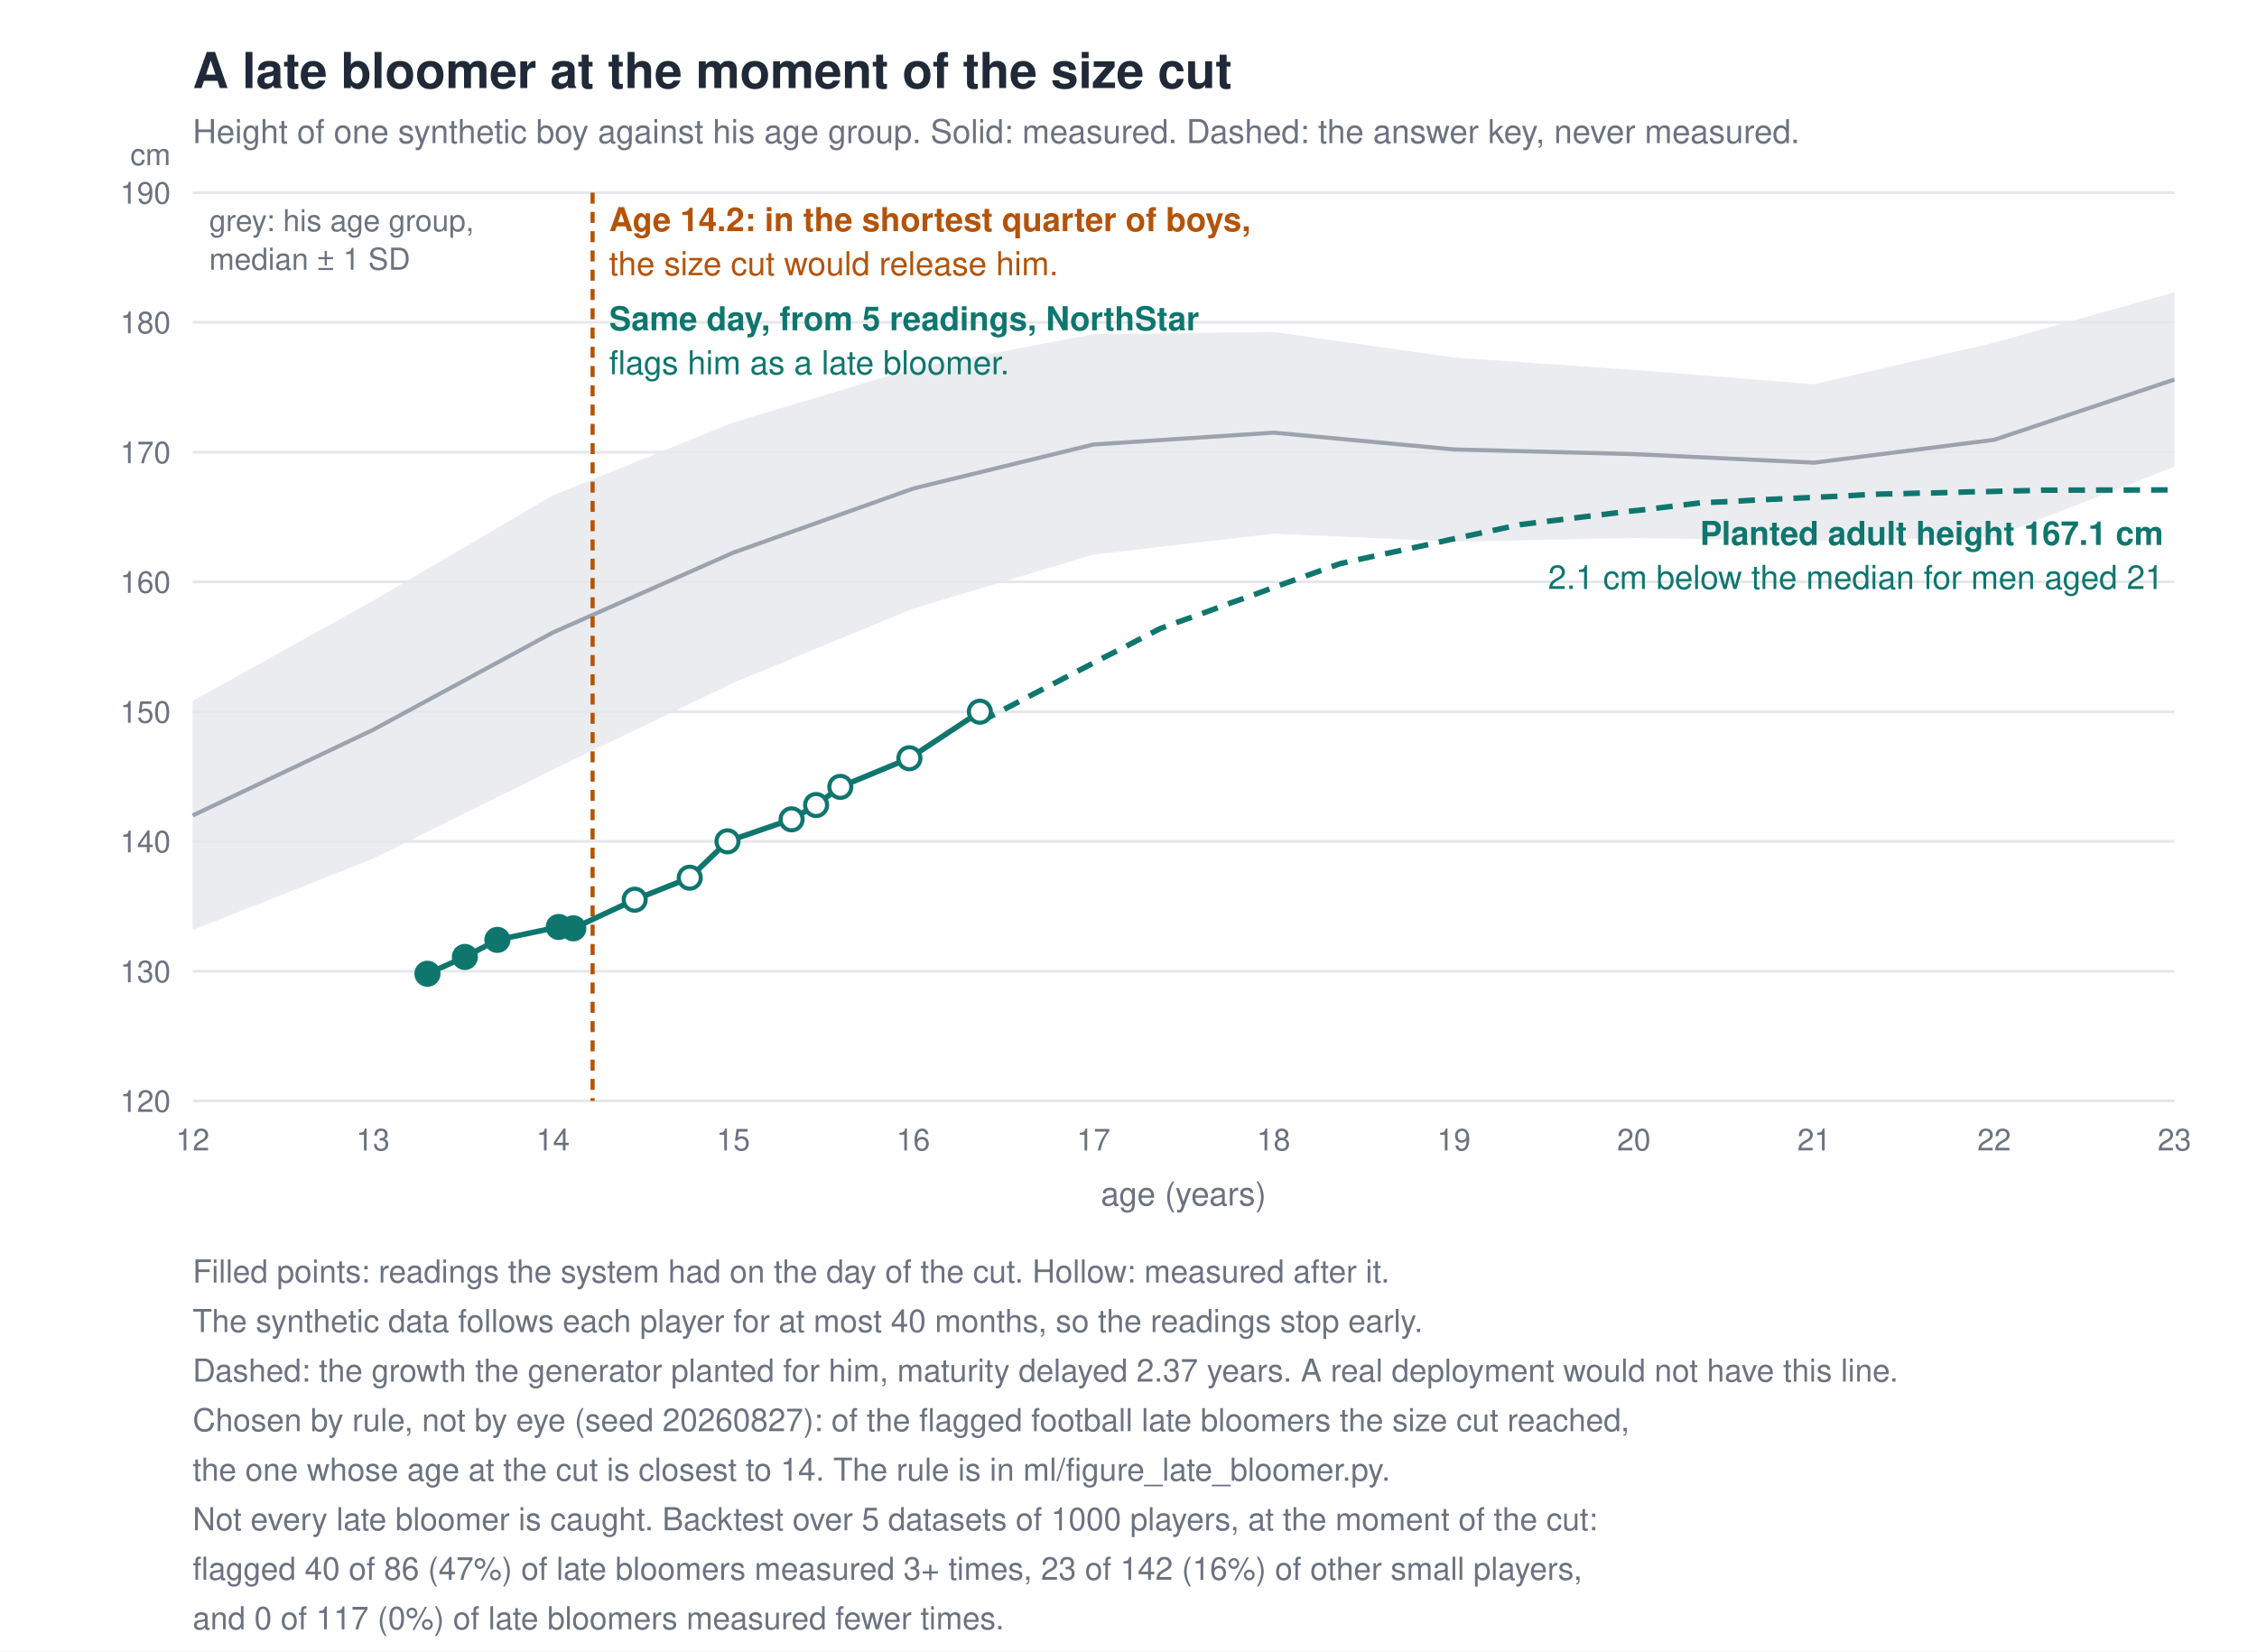
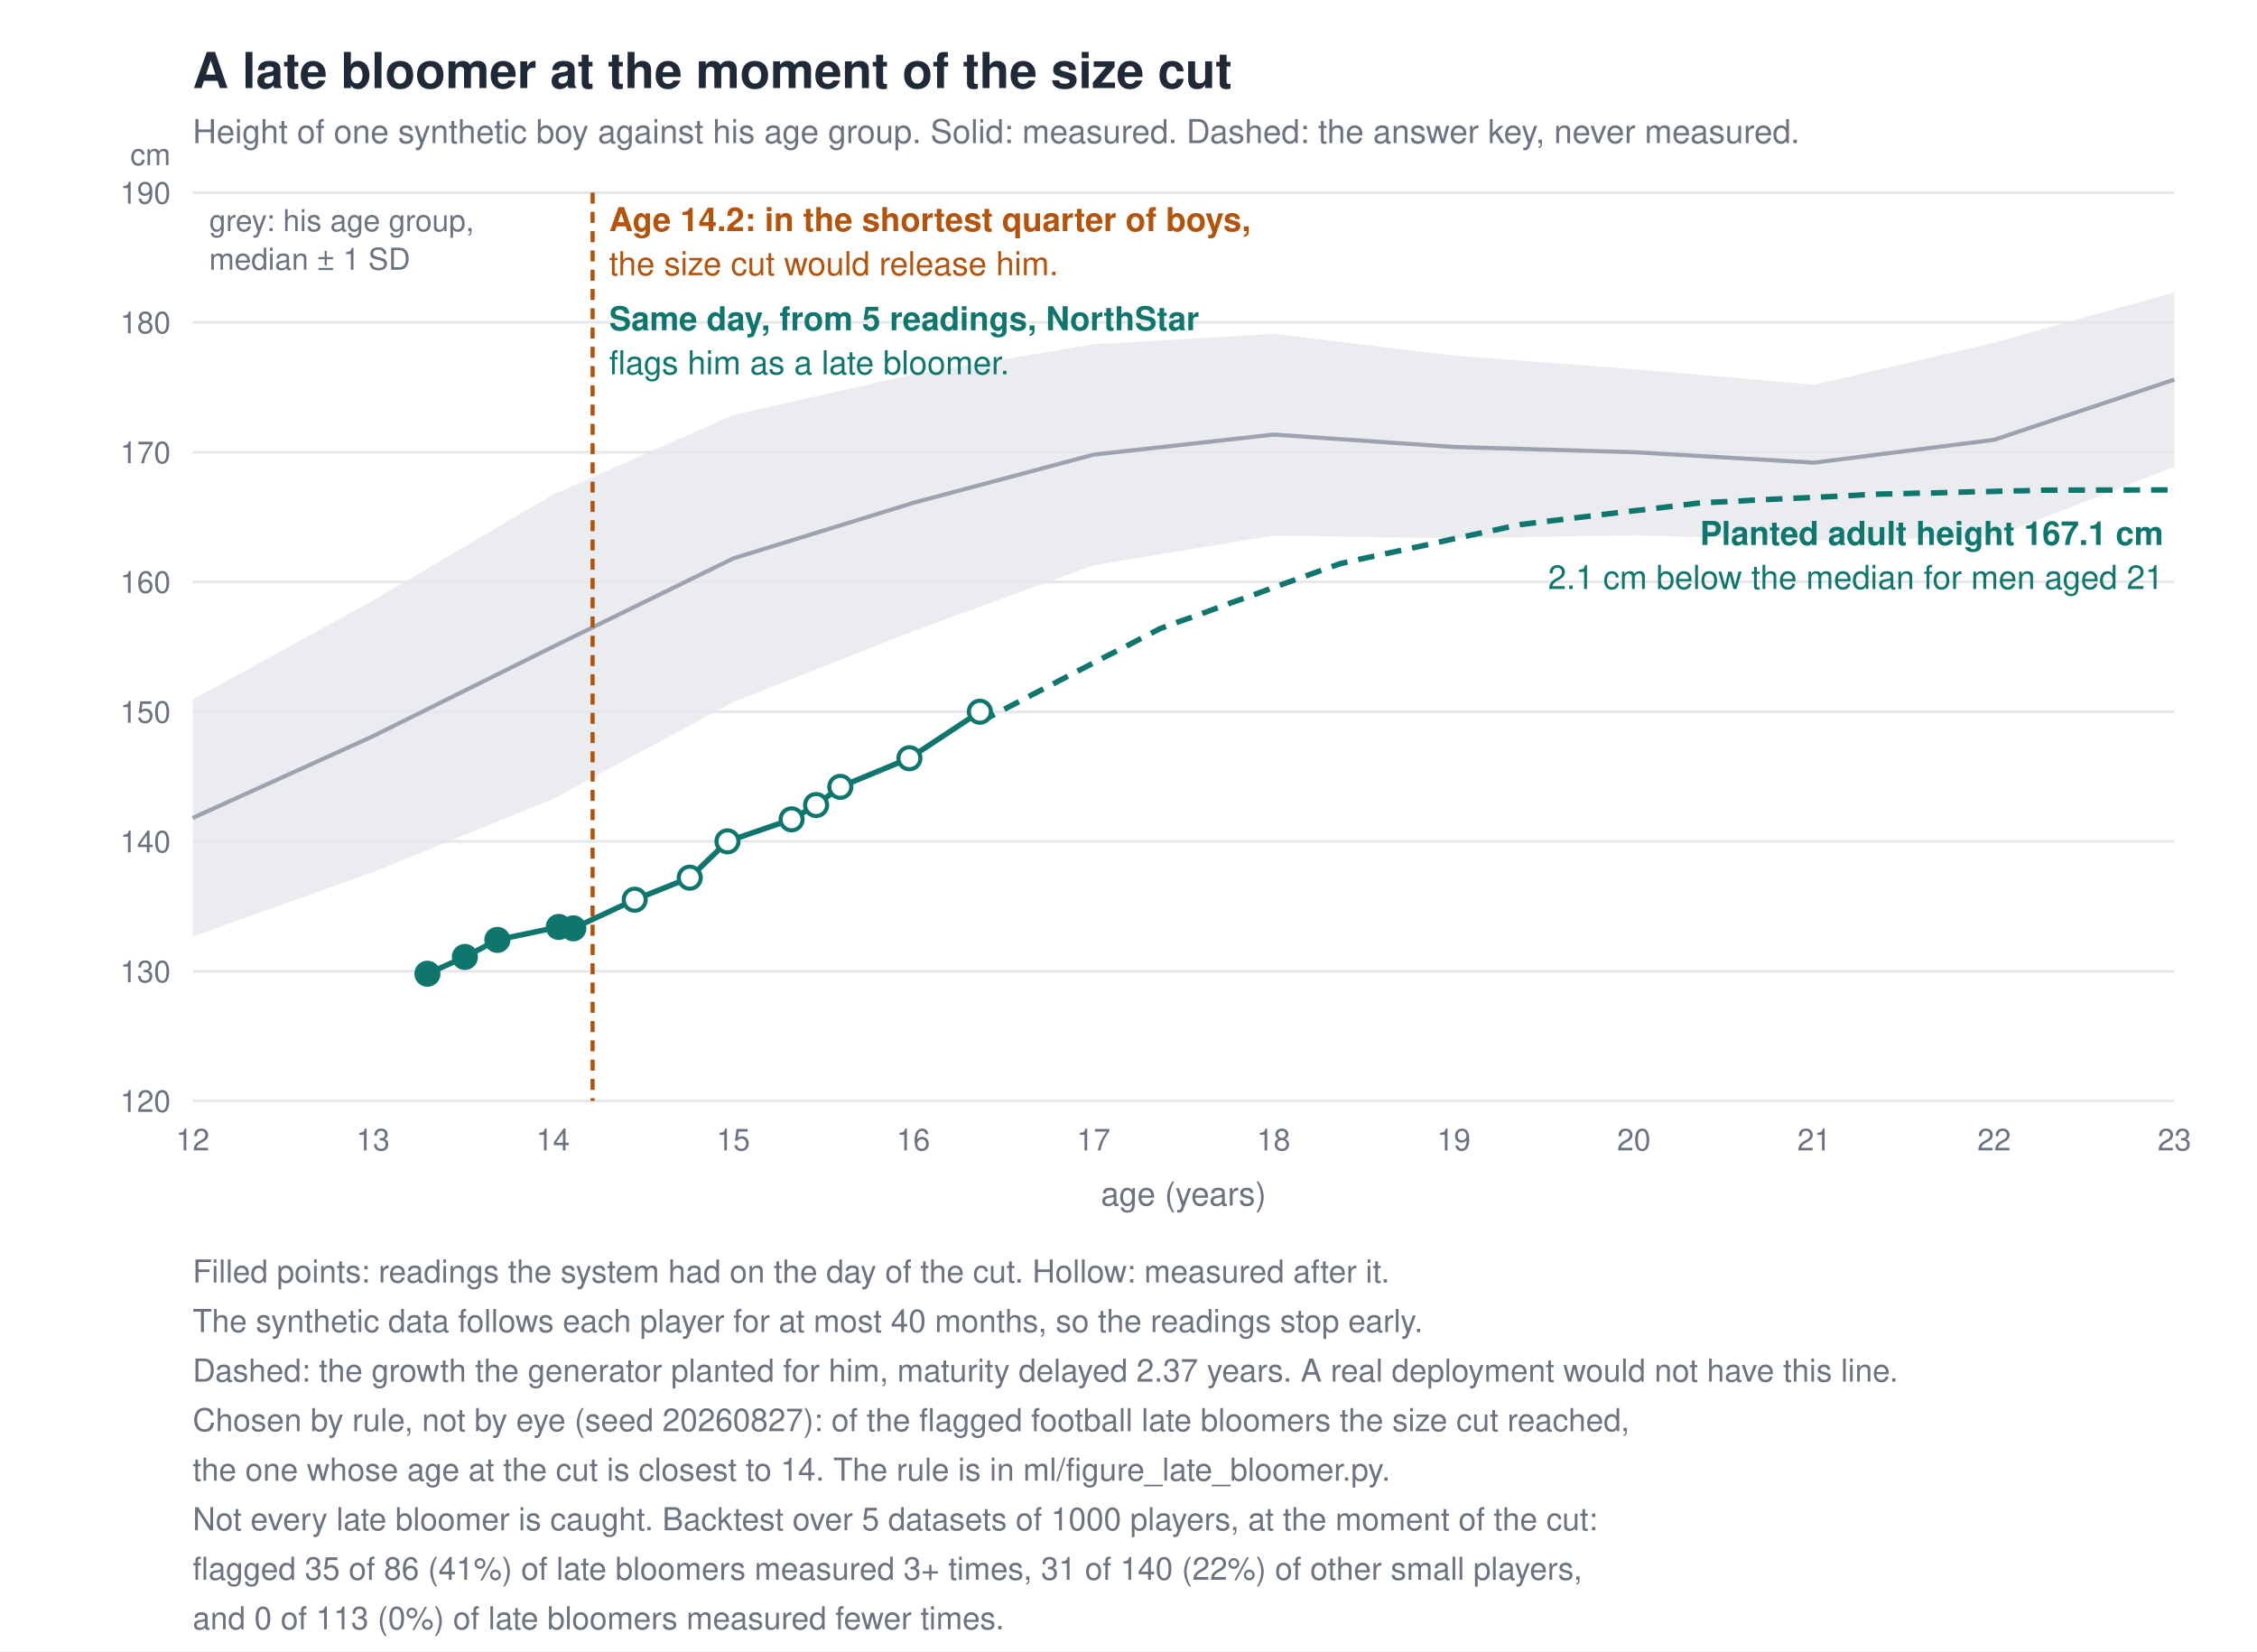
<svg xmlns="http://www.w3.org/2000/svg" viewBox="0 0 820 600" width="100%" style="max-width:820px" font-family="Segoe UI, Helvetica, Arial, sans-serif" role="img" aria-labelledby="title desc">
  <rect width="820" height="600" fill="#ffffff" />
  <text x="70.0" y="32.0" font-size="18" fill="#1f2937" text-anchor="start" font-weight="600">A late bloomer at the moment of the size cut</text>
  <text x="70.0" y="52.0" font-size="12" fill="#6b7280" text-anchor="start" font-weight="400">Height of one synthetic boy against his age group. Solid: measured. Dashed: the answer key, never measured.</text>
  <line x1="70" y1="400.0" x2="790" y2="400.0" stroke="#e5e7eb" />
  <text x="62.0" y="404.0" font-size="11" fill="#6b7280" text-anchor="end" font-weight="400">120</text>
  <line x1="70" y1="352.9" x2="790" y2="352.9" stroke="#e5e7eb" />
  <text x="62.0" y="356.9" font-size="11" fill="#6b7280" text-anchor="end" font-weight="400">130</text>
  <line x1="70" y1="305.7" x2="790" y2="305.7" stroke="#e5e7eb" />
  <text x="62.0" y="309.7" font-size="11" fill="#6b7280" text-anchor="end" font-weight="400">140</text>
  <line x1="70" y1="258.6" x2="790" y2="258.6" stroke="#e5e7eb" />
  <text x="62.0" y="262.6" font-size="11" fill="#6b7280" text-anchor="end" font-weight="400">150</text>
  <line x1="70" y1="211.4" x2="790" y2="211.4" stroke="#e5e7eb" />
  <text x="62.0" y="215.4" font-size="11" fill="#6b7280" text-anchor="end" font-weight="400">160</text>
  <line x1="70" y1="164.3" x2="790" y2="164.3" stroke="#e5e7eb" />
  <text x="62.0" y="168.3" font-size="11" fill="#6b7280" text-anchor="end" font-weight="400">170</text>
  <line x1="70" y1="117.1" x2="790" y2="117.1" stroke="#e5e7eb" />
  <text x="62.0" y="121.1" font-size="11" fill="#6b7280" text-anchor="end" font-weight="400">180</text>
  <line x1="70" y1="70.0" x2="790" y2="70.0" stroke="#e5e7eb" />
  <text x="62.0" y="74.0" font-size="11" fill="#6b7280" text-anchor="end" font-weight="400">190</text>
  <text x="70.0" y="418.0" font-size="11" fill="#6b7280" text-anchor="middle" font-weight="400">12</text>
  <text x="135.5" y="418.0" font-size="11" fill="#6b7280" text-anchor="middle" font-weight="400">13</text>
  <text x="200.9" y="418.0" font-size="11" fill="#6b7280" text-anchor="middle" font-weight="400">14</text>
  <text x="266.4" y="418.0" font-size="11" fill="#6b7280" text-anchor="middle" font-weight="400">15</text>
  <text x="331.8" y="418.0" font-size="11" fill="#6b7280" text-anchor="middle" font-weight="400">16</text>
  <text x="397.3" y="418.0" font-size="11" fill="#6b7280" text-anchor="middle" font-weight="400">17</text>
  <text x="462.7" y="418.0" font-size="11" fill="#6b7280" text-anchor="middle" font-weight="400">18</text>
  <text x="528.2" y="418.0" font-size="11" fill="#6b7280" text-anchor="middle" font-weight="400">19</text>
  <text x="593.6" y="418.0" font-size="11" fill="#6b7280" text-anchor="middle" font-weight="400">20</text>
  <text x="659.1" y="418.0" font-size="11" fill="#6b7280" text-anchor="middle" font-weight="400">21</text>
  <text x="724.5" y="418.0" font-size="11" fill="#6b7280" text-anchor="middle" font-weight="400">22</text>
  <text x="790.0" y="418.0" font-size="11" fill="#6b7280" text-anchor="middle" font-weight="400">23</text>
  <text x="430.0" y="438.0" font-size="12" fill="#6b7280" text-anchor="middle" font-weight="400">age (years)</text>
  <text x="62.0" y="60.0" font-size="11" fill="#6b7280" text-anchor="end" font-weight="400">cm</text>
-   <polygon points="70.0,254.7 135.5,218.3 200.9,180.0 266.4,153.5 331.8,133.9 397.3,121.4 462.7,120.6 528.2,129.9 593.6,134.4 659.1,139.6 724.5,124.5 790.0,106.2 790.0,169.6 724.5,195.1 659.1,196.5 593.6,195.5 528.2,196.8 462.7,193.9 397.3,201.5 331.8,221.1 266.4,248.1 200.9,279.6 135.5,312.0 70.0,337.9" fill="#e5e7eb" opacity="0.8" />
-   <polyline points="70.0,296.3 135.5,265.2 200.9,229.8 266.4,200.8 331.8,177.5 397.3,161.5 462.7,157.2 528.2,163.3 593.6,165.0 659.1,168.1 724.5,159.8 790.0,137.9" fill="none" stroke="#9ca3af" stroke-width="1.5" />
+   <polygon points="70.0,254.2 135.5,218.2 200.9,179.7 266.4,150.8 331.8,136.0 397.3,125.1 462.7,121.3 528.2,129.2 593.6,134.1 659.1,139.8 724.5,124.5 790.0,106.2 790.0,169.6 724.5,195.1 659.1,196.4 593.6,194.5 528.2,195.6 462.7,194.6 397.3,205.4 331.8,229.3 266.4,255.1 200.9,290.3 135.5,316.9 70.0,340.3" fill="#e5e7eb" opacity="0.8" />
+   <polyline points="70.0,297.2 135.5,267.5 200.9,235.0 266.4,202.9 331.8,182.7 397.3,165.2 462.7,157.9 528.2,162.4 593.6,164.3 659.1,168.1 724.5,159.8 790.0,137.9" fill="none" stroke="#9ca3af" stroke-width="1.5" />
  <text x="76.0" y="84.0" font-size="11" fill="#6b7280" text-anchor="start" font-weight="400">grey: his age group,</text>
  <text x="76.0" y="98.0" font-size="11" fill="#6b7280" text-anchor="start" font-weight="400">median ± 1 SD</text>
  <line x1="215.3" y1="70" x2="215.3" y2="400" stroke="#b45309" stroke-width="1.5" stroke-dasharray="4 3" />
  <text x="221.3" y="84.0" font-size="12" fill="#b45309" text-anchor="start" font-weight="600">Age 14.2: in the shortest quarter of boys,</text>
  <text x="221.3" y="100.0" font-size="12" fill="#b45309" text-anchor="start" font-weight="400">the size cut would release him.</text>
  <text x="221.3" y="120.0" font-size="12" fill="#0f766e" text-anchor="start" font-weight="600">Same day, from 5 readings, NorthStar</text>
  <text x="221.3" y="136.0" font-size="12" fill="#0f766e" text-anchor="start" font-weight="400">flags him as a late bloomer.</text>
  <polyline points="356.0,262.3 362.6,258.9 369.1,255.5 375.6,252.1 382.2,248.7 388.7,245.3 395.3,241.9 401.8,238.5 408.4,235.2 414.9,231.8 421.5,228.4 428.0,226.0 434.6,223.7 441.1,221.3 447.6,218.9 454.2,216.6 460.7,214.2 467.3,211.8 473.8,209.5 480.4,207.1 486.9,204.8 493.5,203.3 500.0,201.9 506.6,200.5 513.1,199.1 519.6,197.7 526.2,196.2 532.7,194.8 539.3,193.4 545.8,192.0 552.4,190.6 558.9,189.8 565.5,189.0 572.0,188.2 578.6,187.4 585.1,186.6 591.6,185.8 598.2,185.1 604.7,184.3 611.3,183.5 617.8,182.7 624.4,182.4 630.9,182.1 637.5,181.7 644.0,181.4 650.6,181.1 657.1,180.8 663.6,180.5 670.2,180.2 676.7,179.8 683.3,179.5 689.8,179.4 696.4,179.2 702.9,179.1 709.5,178.9 716.0,178.7 722.6,178.6 729.1,178.4 735.6,178.3 742.2,178.1 790.0,178.0" fill="none" stroke="#0f766e" stroke-width="2" stroke-dasharray="6 4" />
  <polyline points="155.3,353.8 168.9,347.7 180.7,341.5 203.0,336.8 208.3,337.3 230.6,326.9 250.6,318.9 264.3,305.7 287.6,297.7 296.5,292.5 305.3,285.9 330.4,275.5 356.0,258.6" fill="none" stroke="#0f766e" stroke-width="2" />
  <circle cx="155.3" cy="353.8" r="4" stroke="#0f766e" stroke-width="1.5" fill="#0f766e" />
  <circle cx="168.9" cy="347.7" r="4" stroke="#0f766e" stroke-width="1.5" fill="#0f766e" />
  <circle cx="180.7" cy="341.5" r="4" stroke="#0f766e" stroke-width="1.5" fill="#0f766e" />
  <circle cx="203.0" cy="336.8" r="4" stroke="#0f766e" stroke-width="1.5" fill="#0f766e" />
  <circle cx="208.3" cy="337.3" r="4" stroke="#0f766e" stroke-width="1.5" fill="#0f766e" />
  <circle cx="230.6" cy="326.9" r="4" stroke="#0f766e" stroke-width="1.5" fill="#ffffff" />
  <circle cx="250.6" cy="318.9" r="4" stroke="#0f766e" stroke-width="1.5" fill="#ffffff" />
  <circle cx="264.3" cy="305.7" r="4" stroke="#0f766e" stroke-width="1.5" fill="#ffffff" />
  <circle cx="287.6" cy="297.7" r="4" stroke="#0f766e" stroke-width="1.5" fill="#ffffff" />
  <circle cx="296.5" cy="292.5" r="4" stroke="#0f766e" stroke-width="1.5" fill="#ffffff" />
  <circle cx="305.3" cy="285.9" r="4" stroke="#0f766e" stroke-width="1.5" fill="#ffffff" />
  <circle cx="330.4" cy="275.5" r="4" stroke="#0f766e" stroke-width="1.5" fill="#ffffff" />
  <circle cx="356.0" cy="258.6" r="4" stroke="#0f766e" stroke-width="1.5" fill="#ffffff" />
  <text x="786.0" y="198.0" font-size="12" fill="#0f766e" text-anchor="end" font-weight="600">Planted adult height 167.1 cm</text>
  <text x="786.0" y="214.0" font-size="12" fill="#0f766e" text-anchor="end" font-weight="400">2.1 cm below the median for men aged 21</text>
  <text x="70.0" y="466.0" font-size="11.5" fill="#6b7280" text-anchor="start" font-weight="400">Filled points: readings the system had on the day of the cut. Hollow: measured after it.</text>
  <text x="70.0" y="484.0" font-size="11.5" fill="#6b7280" text-anchor="start" font-weight="400">The synthetic data follows each player for at most 40 months, so the readings stop early.</text>
  <text x="70.0" y="502.0" font-size="11.5" fill="#6b7280" text-anchor="start" font-weight="400">Dashed: the growth the generator planted for him, maturity delayed 2.37 years. A real deployment would not have this line.</text>
  <text x="70.0" y="520.0" font-size="11.5" fill="#6b7280" text-anchor="start" font-weight="400">Chosen by rule, not by eye (seed 20260827): of the flagged football late bloomers the size cut reached,</text>
  <text x="70.0" y="538.0" font-size="11.5" fill="#6b7280" text-anchor="start" font-weight="400">the one whose age at the cut is closest to 14. The rule is in ml/figure_late_bloomer.py.</text>
  <text x="70.0" y="556.0" font-size="11.5" fill="#6b7280" text-anchor="start" font-weight="400">Not every late bloomer is caught. Backtest over 5 datasets of 1000 players, at the moment of the cut:</text>
-   <text x="70.0" y="574.0" font-size="11.5" fill="#6b7280" text-anchor="start" font-weight="400">flagged 40 of 86 (47%) of late bloomers measured 3+ times, 23 of 142 (16%) of other small players,</text>
-   <text x="70.0" y="592.0" font-size="11.5" fill="#6b7280" text-anchor="start" font-weight="400">and 0 of 117 (0%) of late bloomers measured fewer times.</text>
+   <text x="70.0" y="574.0" font-size="11.5" fill="#6b7280" text-anchor="start" font-weight="400">flagged 35 of 86 (41%) of late bloomers measured 3+ times, 31 of 140 (22%) of other small players,</text>
+   <text x="70.0" y="592.0" font-size="11.5" fill="#6b7280" text-anchor="start" font-weight="400">and 0 of 113 (0%) of late bloomers measured fewer times.</text>
</svg>
